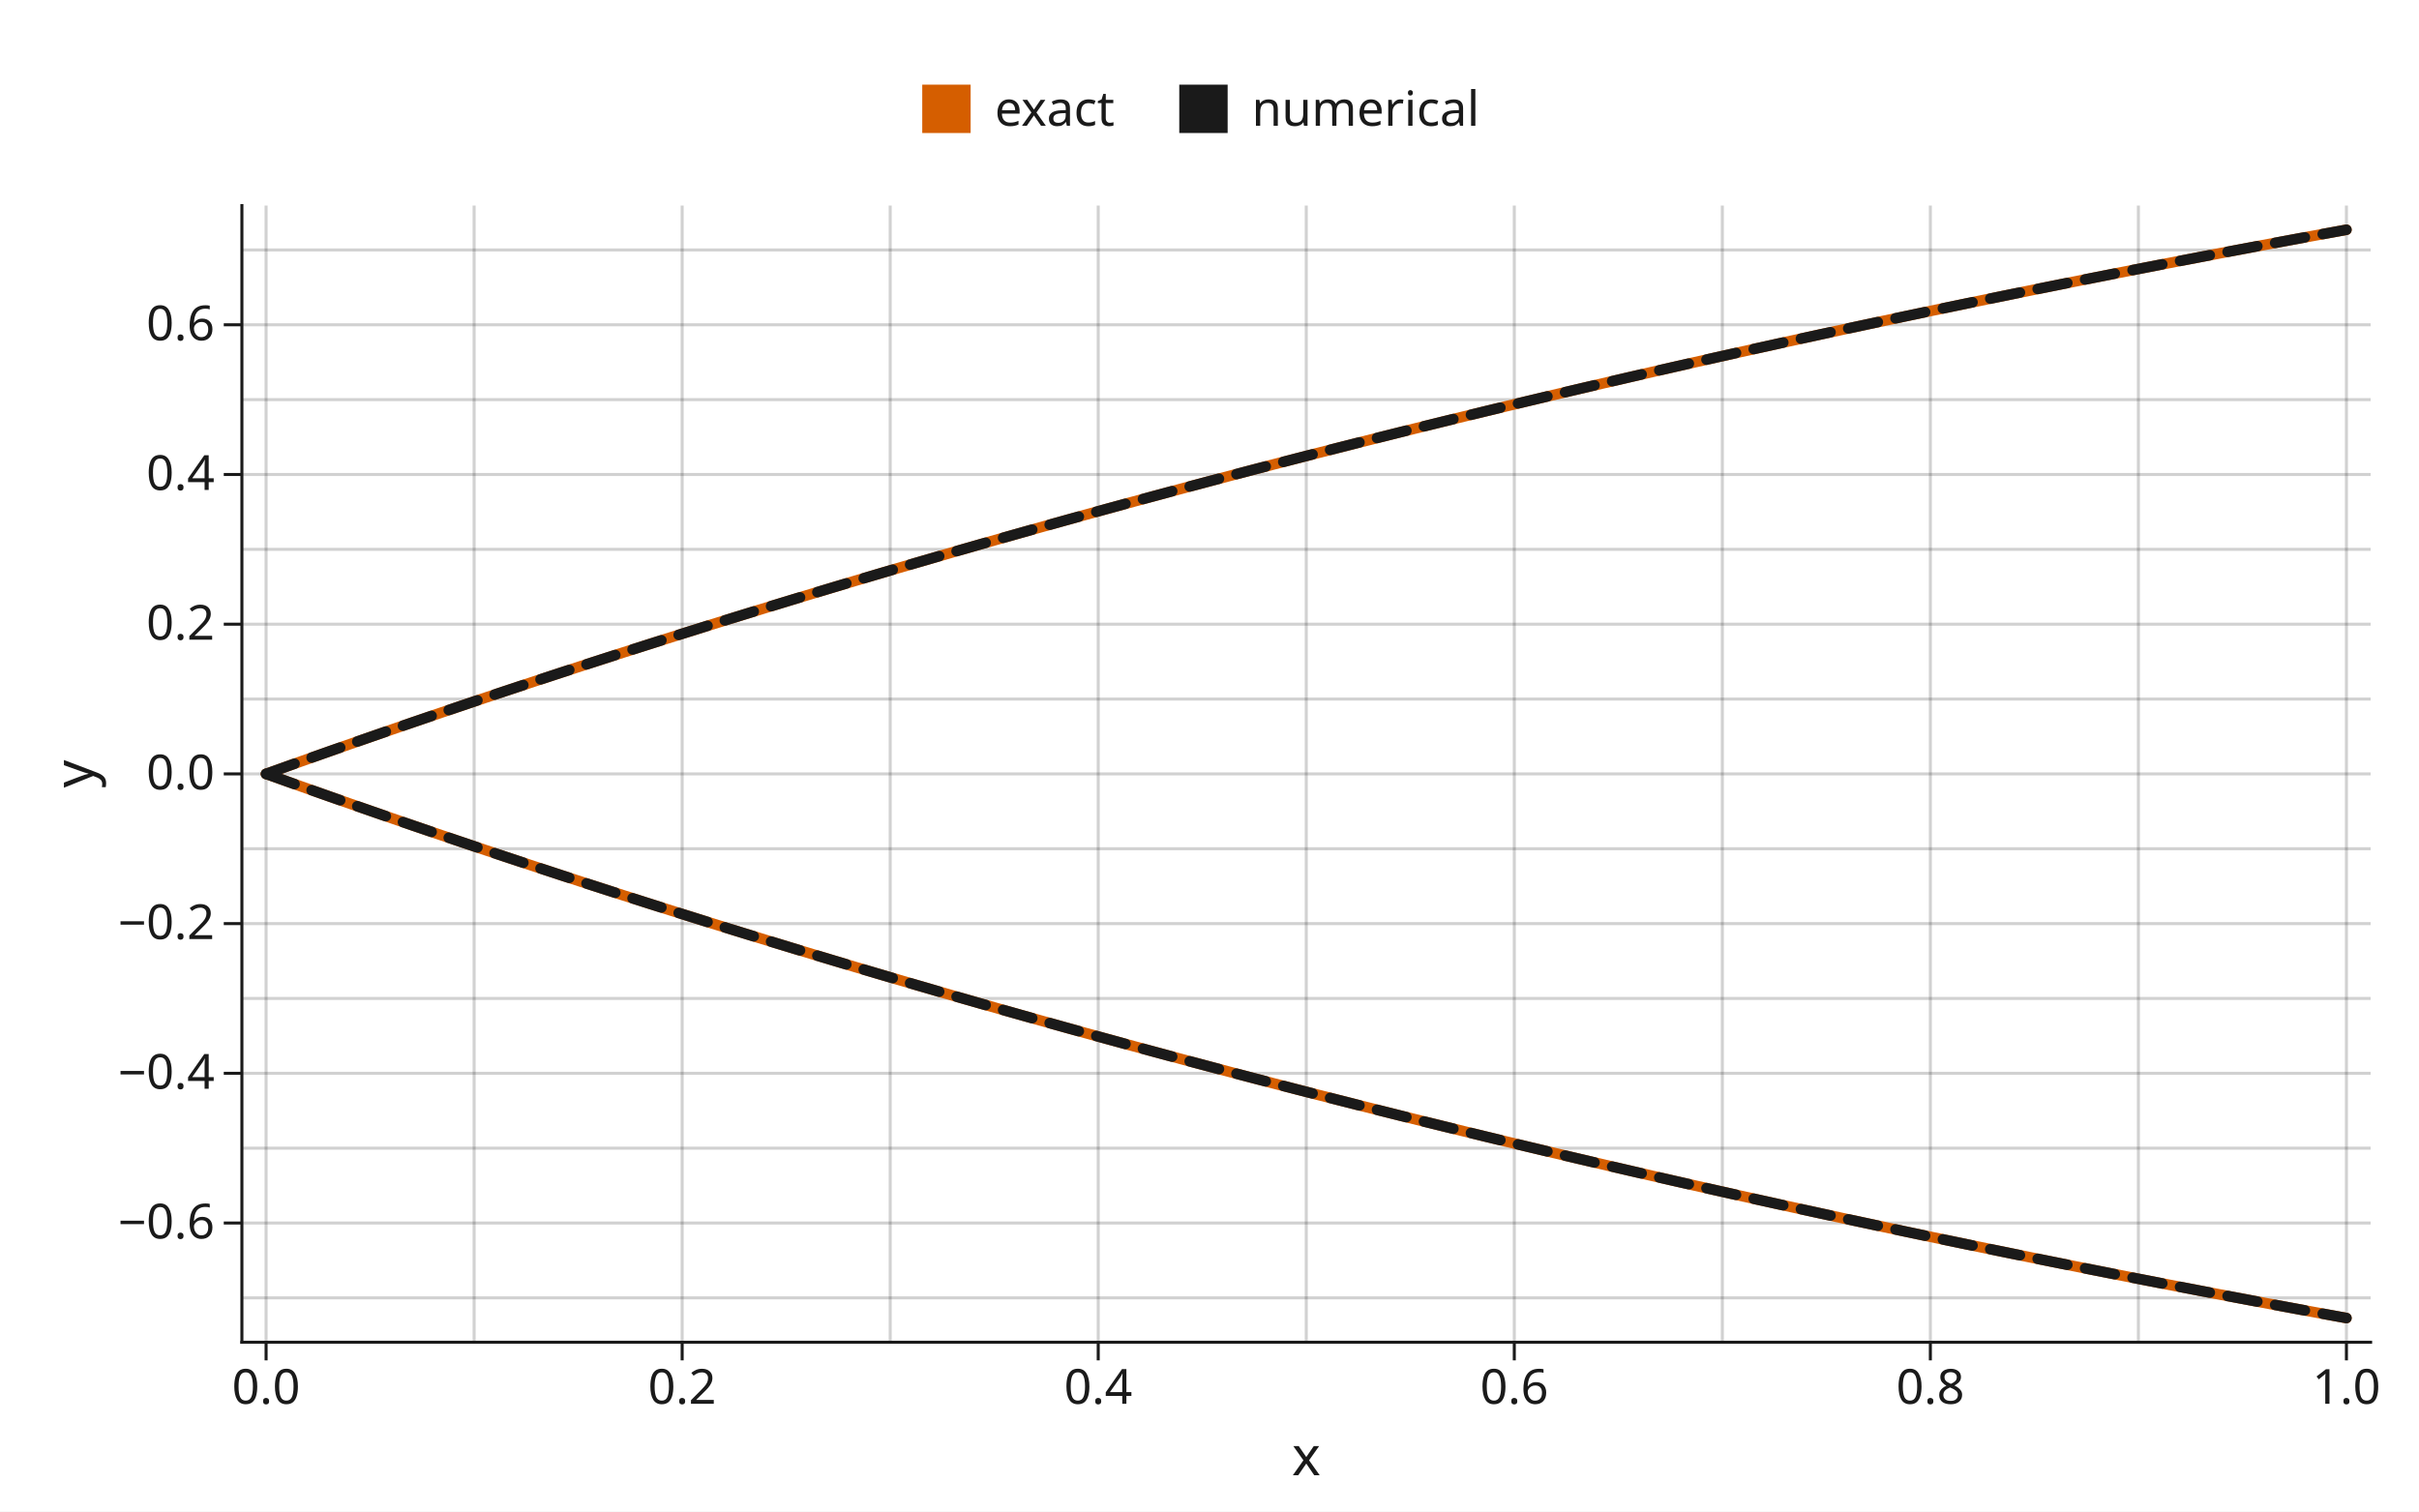
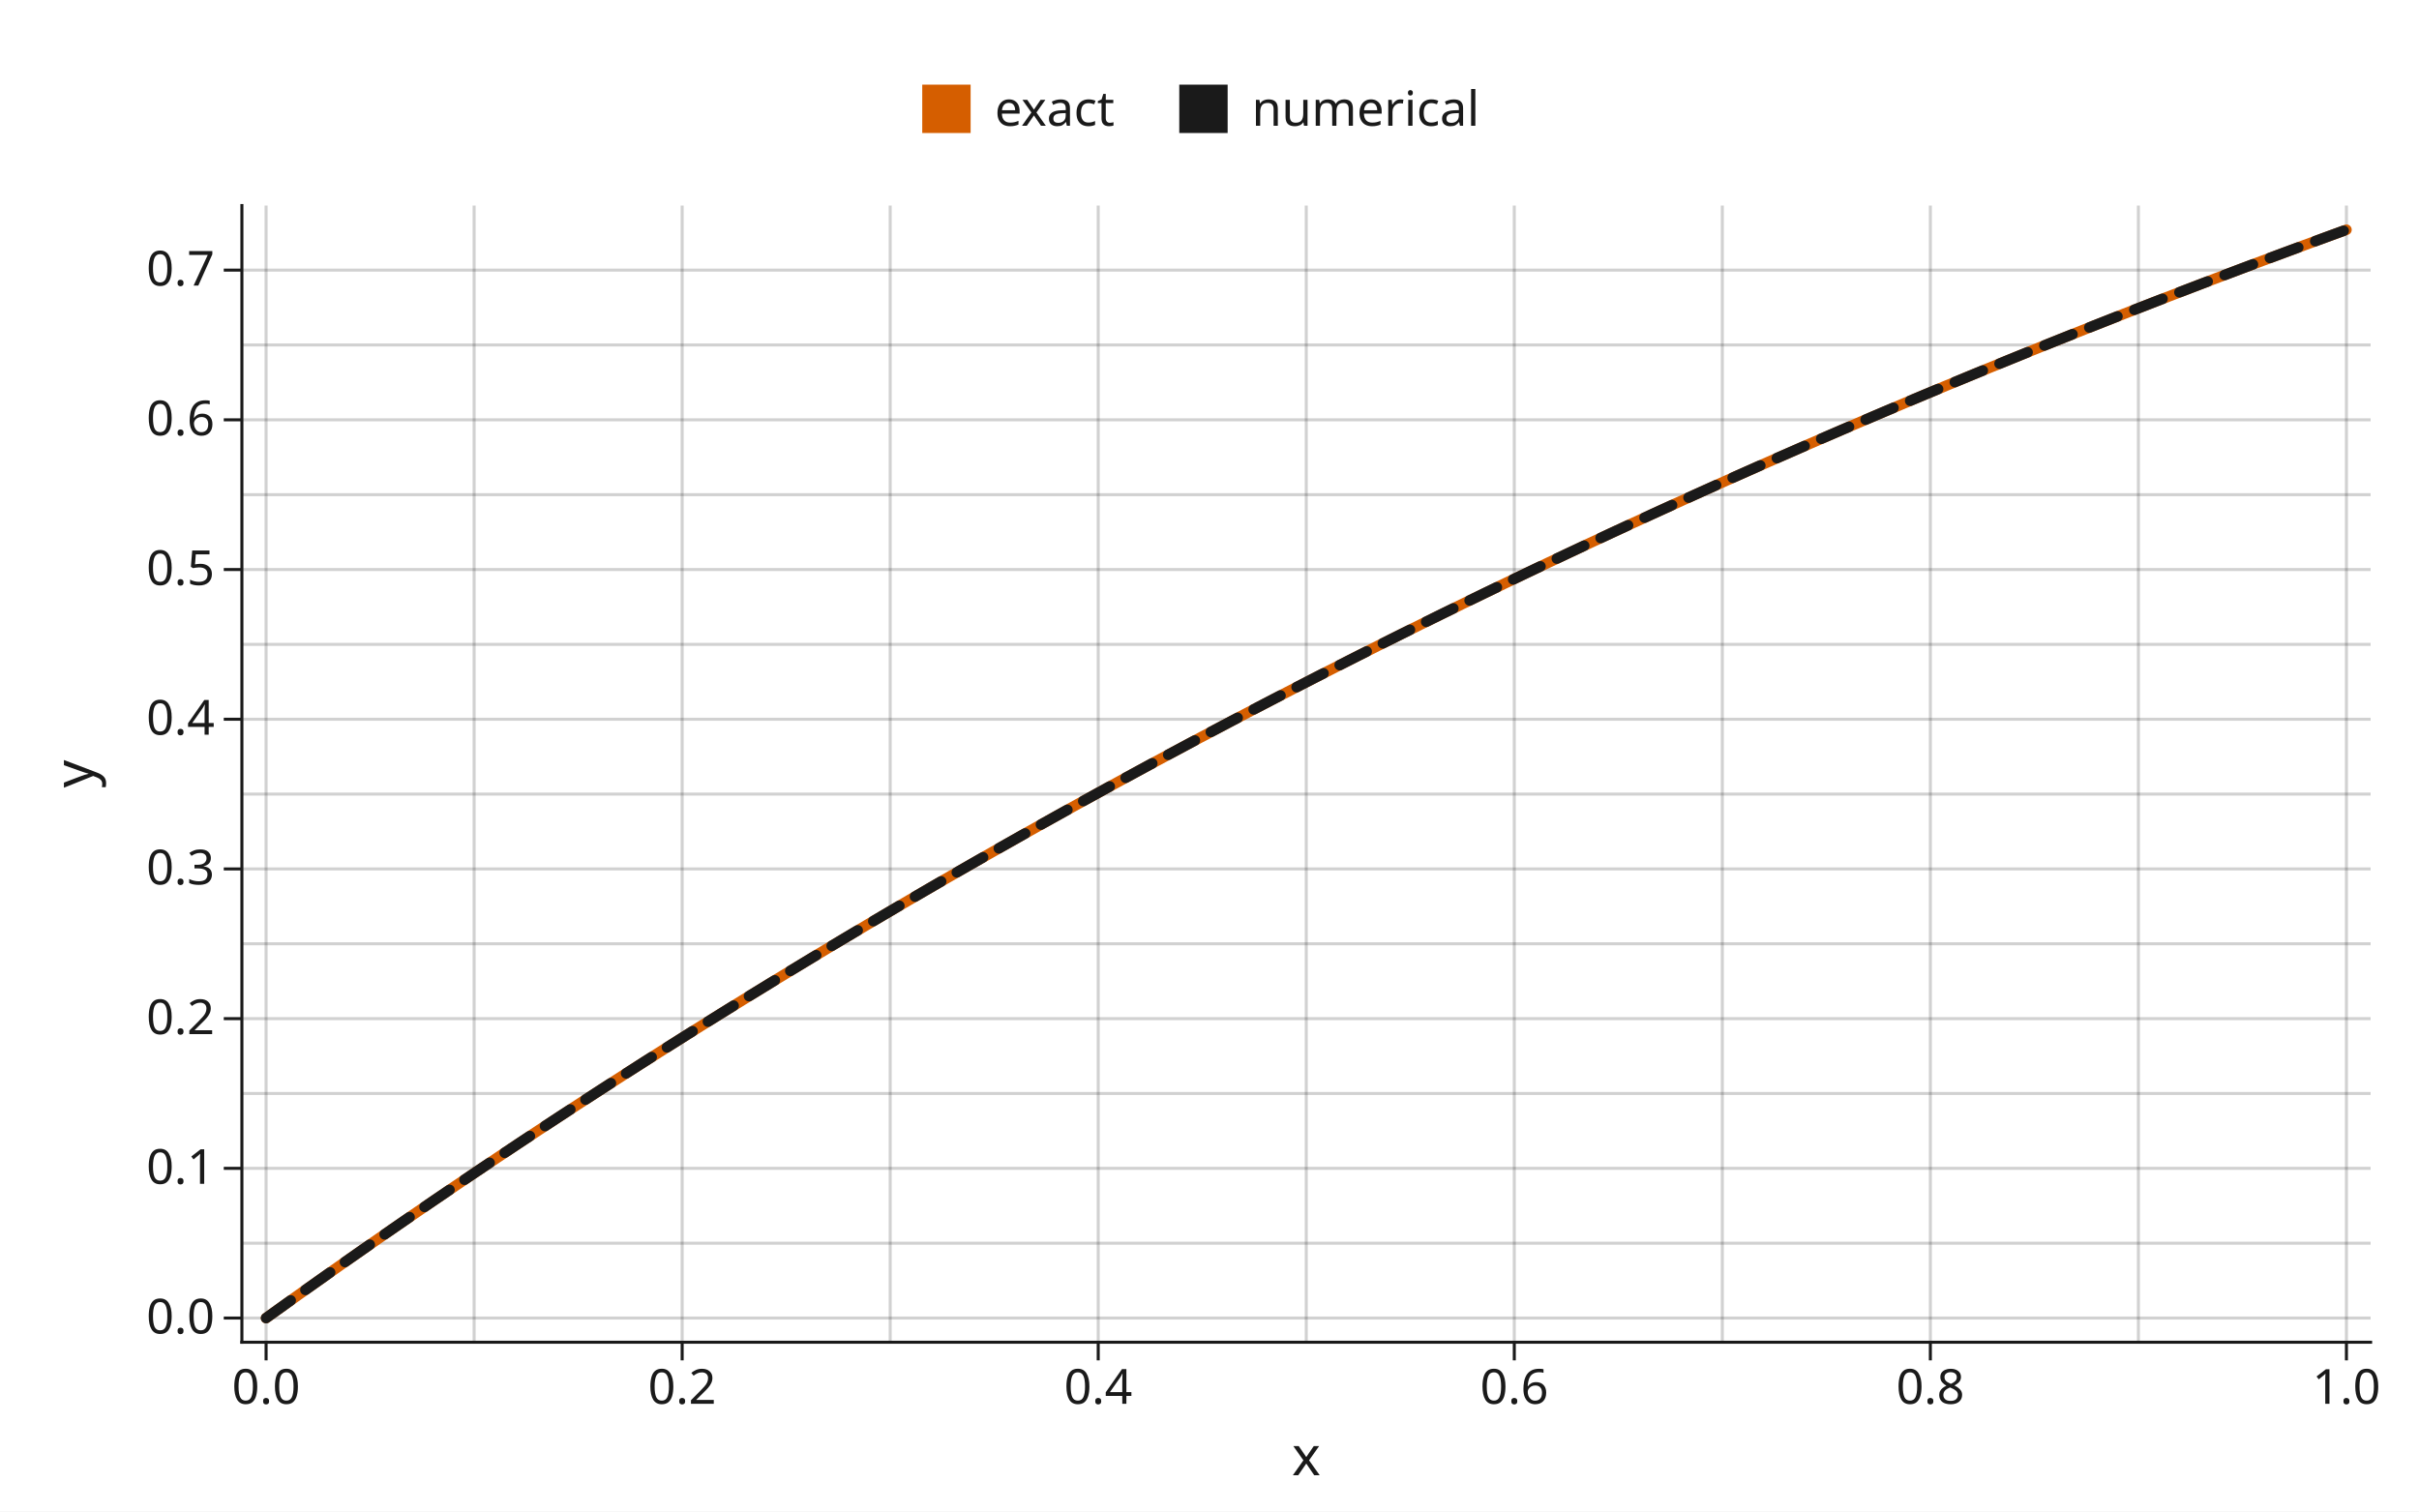
<svg xmlns="http://www.w3.org/2000/svg" width="680" height="425" viewBox="0 0 800 500" font-family="'Noto Sans', 'Helvetica Neue', Arial, sans-serif">
  <style>
@media (prefers-color-scheme: dark) {
  svg { color: #e2e8f0 }
  .background, [fill="white"] { fill: oklch(0.208 0.042 265.755) }
  [stroke="white"] { stroke: oklch(0.208 0.042 265.755) }
  [stroke="#000"] { stroke: #fff }
  [fill="black"], [fill="#1a1a1a"] { fill: #e2e8f0 }
  [stroke="black"], [stroke="#1a1a1a"] { stroke: #e2e8f0 }
  [fill="#0072B2"] { fill: #56B4E9 }
  [stroke="#0072B2"] { stroke: #56B4E9 }
  [fill="#444"] { fill: #cbd5e1 }
  [stroke="#444"] { stroke: #cbd5e1 }
  [fill="#bbb"] { fill: #475569 }
  [stroke="#bbb"] { stroke: #475569 }
}
</style>
  <rect class="background" width="800" height="500" fill="white" />
  <rect x="305" y="28" width="16" height="16" fill="#D55E00" />
  <text x="329" y="36" dy="0.35em" font-size="16" fill="#1a1a1a">exact</text>
  <rect x="390" y="28" width="16" height="16" fill="#1a1a1a" />
  <text x="414" y="36" dy="0.35em" font-size="16" fill="#1a1a1a">numerical</text>
  <svg color="#1a1a1a" y="52" x="0" viewBox="0 0 800 448" height="448" width="800" text-anchor="middle" font-size="16" fill="currentColor" class="plot-d6a7b5">
    <style>:where(.plot-d6a7b5) {
  --plot-background: white;
  display: block;
  height: auto;
  height: intrinsic;
  max-width: 100%;
}
:where(.plot-d6a7b5 text),
:where(.plot-d6a7b5 tspan) {
  white-space: pre;
}</style>
    <g stroke="currentColor" fill="none" aria-hidden="true" aria-label="y-axis tick">
-       <path d="M0,0L-6,0" transform="translate(80,352.5623)" />
-       <path d="M0,0L-6,0" transform="translate(80,303.0415)" />
-       <path d="M0,0L-6,0" transform="translate(80,253.5208)" />
-       <path d="M0,0L-6,0" transform="translate(80,204)" />
-       <path d="M0,0L-6,0" transform="translate(80,154.4792)" />
-       <path d="M0,0L-6,0" transform="translate(80,104.9585)" />
-       <path d="M0,0L-6,0" transform="translate(80,55.43772)" />
+       <path d="M0,0L-6,0" transform="translate(80,384)" />
+       <path d="M0,0L-6,0" transform="translate(80,334.4792)" />
+       <path d="M0,0L-6,0" transform="translate(80,284.9585)" />
+       <path d="M0,0L-6,0" transform="translate(80,235.4377)" />
+       <path d="M0,0L-6,0" transform="translate(80,185.917)" />
+       <path d="M0,0L-6,0" transform="translate(80,136.3962)" />
+       <path d="M0,0L-6,0" transform="translate(80,86.87544)" />
+       <path d="M0,0L-6,0" transform="translate(80,37.35468)" />
    </g>
    <g transform="translate(-9,0)" font-variant="tabular-nums" text-anchor="end" aria-label="y-axis tick label">
-       <text transform="translate(80,352.5623)" y="0.32em">−0.6</text>
-       <text transform="translate(80,303.0415)" y="0.32em">−0.4</text>
-       <text transform="translate(80,253.5208)" y="0.32em">−0.2</text>
-       <text transform="translate(80,204)" y="0.32em">0.0</text>
-       <text transform="translate(80,154.4792)" y="0.32em">0.2</text>
-       <text transform="translate(80,104.9585)" y="0.32em">0.4</text>
-       <text transform="translate(80,55.43772)" y="0.32em">0.6</text>
+       <text transform="translate(80,384)" y="0.32em">0.0</text>
+       <text transform="translate(80,334.4792)" y="0.32em">0.1</text>
+       <text transform="translate(80,284.9585)" y="0.32em">0.2</text>
+       <text transform="translate(80,235.4377)" y="0.32em">0.3</text>
+       <text transform="translate(80,185.917)" y="0.32em">0.4</text>
+       <text transform="translate(80,136.3962)" y="0.32em">0.5</text>
+       <text transform="translate(80,86.87544)" y="0.32em">0.6</text>
+       <text transform="translate(80,37.35468)" y="0.32em">0.7</text>
    </g>
    <g font-size="18" transform="translate(-62,0)" aria-label="y-axis label">
      <text transform="translate(80,204) rotate(-90)" y="0.71em">y</text>
    </g>
    <g stroke="currentColor" fill="none" aria-hidden="true" aria-label="x-axis tick">
      <path d="M0,0L0,6" transform="translate(88,392)" />
      <path d="M0,0L0,6" transform="translate(225.6,392)" />
      <path d="M0,0L0,6" transform="translate(363.2,392)" />
      <path d="M0,0L0,6" transform="translate(500.8,392)" />
      <path d="M0,0L0,6" transform="translate(638.4,392)" />
      <path d="M0,0L0,6" transform="translate(776,392)" />
    </g>
    <g transform="translate(0,9)" font-variant="tabular-nums" aria-label="x-axis tick label">
      <text transform="translate(88,392)" y="0.71em">0.0</text>
      <text transform="translate(225.6,392)" y="0.71em">0.2</text>
      <text transform="translate(363.2,392)" y="0.71em">0.4</text>
      <text transform="translate(500.8,392)" y="0.71em">0.6</text>
      <text transform="translate(638.4,392)" y="0.71em">0.8</text>
      <text transform="translate(776,392)" y="0.71em">1.0</text>
    </g>
    <g font-size="18" transform="translate(0,44)" aria-label="x-axis label">
      <text transform="translate(432,392)">x</text>
    </g>
    <g stroke-opacity="0.18" stroke="#000" aria-hidden="true" aria-label="x-grid">
      <line y2="392" y1="16" x2="88" x1="88" />
      <line y2="392" y1="16" x2="156.8" x1="156.8" />
      <line y2="392" y1="16" x2="225.6" x1="225.6" />
      <line y2="392" y1="16" x2="294.4" x1="294.4" />
      <line y2="392" y1="16" x2="363.2" x1="363.2" />
      <line y2="392" y1="16" x2="432" x1="432" />
      <line y2="392" y1="16" x2="500.8" x1="500.8" />
      <line y2="392" y1="16" x2="569.6" x1="569.6" />
      <line y2="392" y1="16" x2="638.4" x1="638.4" />
      <line y2="392" y1="16" x2="707.2" x1="707.2" />
      <line y2="392" y1="16" x2="776" x1="776" />
    </g>
    <g stroke-opacity="0.18" stroke="#000" aria-hidden="true" aria-label="y-grid">
-       <line y2="377.323" y1="377.323" x2="784" x1="80" />
-       <line y2="352.562" y1="352.562" x2="784" x1="80" />
-       <line y2="327.802" y1="327.802" x2="784" x1="80" />
-       <line y2="303.042" y1="303.042" x2="784" x1="80" />
-       <line y2="278.281" y1="278.281" x2="784" x1="80" />
-       <line y2="253.521" y1="253.521" x2="784" x1="80" />
-       <line y2="228.76" y1="228.76" x2="784" x1="80" />
-       <line y2="204" y1="204" x2="784" x1="80" />
-       <line y2="179.24" y1="179.24" x2="784" x1="80" />
-       <line y2="154.479" y1="154.479" x2="784" x1="80" />
-       <line y2="129.719" y1="129.719" x2="784" x1="80" />
-       <line y2="104.958" y1="104.958" x2="784" x1="80" />
-       <line y2="80.198" y1="80.198" x2="784" x1="80" />
-       <line y2="55.438" y1="55.438" x2="784" x1="80" />
-       <line y2="30.677" y1="30.677" x2="784" x1="80" />
+       <line y2="384" y1="384" x2="784" x1="80" />
+       <line y2="359.24" y1="359.24" x2="784" x1="80" />
+       <line y2="334.479" y1="334.479" x2="784" x1="80" />
+       <line y2="309.719" y1="309.719" x2="784" x1="80" />
+       <line y2="284.958" y1="284.958" x2="784" x1="80" />
+       <line y2="260.198" y1="260.198" x2="784" x1="80" />
+       <line y2="235.438" y1="235.438" x2="784" x1="80" />
+       <line y2="210.677" y1="210.677" x2="784" x1="80" />
+       <line y2="185.917" y1="185.917" x2="784" x1="80" />
+       <line y2="161.157" y1="161.157" x2="784" x1="80" />
+       <line y2="136.396" y1="136.396" x2="784" x1="80" />
+       <line y2="111.636" y1="111.636" x2="784" x1="80" />
+       <line y2="86.875" y1="86.875" x2="784" x1="80" />
+       <line y2="62.115" y1="62.115" x2="784" x1="80" />
+       <line y2="37.355" y1="37.355" x2="784" x1="80" />
    </g>
-     <clipPath id="plot-clip-2">
+     <clipPath id="plot-clip-1">
      <rect height="376" width="704" y="16" x="80" />
    </clipPath>
-     <g clip-path="url(#plot-clip-2)" aria-label="line">
+     <g clip-path="url(#plot-clip-1)" aria-label="line">
      <g stroke-linecap="round" stroke-linejoin="round" stroke-width="3.5" fill="none">
-         <path d="M88,204L94.949,201.507L101.899,199.031L108.848,196.572L115.798,194.129L122.747,191.703L129.697,189.293L136.646,186.899L143.596,184.522L150.545,182.16L157.495,179.814L164.444,177.484L171.394,175.17L178.343,172.871L185.293,170.588L192.242,168.321L199.192,166.068L206.141,163.831L213.091,161.609L220.04,159.402L226.99,157.21L233.939,155.033L240.889,152.87L247.838,150.722L254.788,148.589L261.737,146.47L268.687,144.366L275.636,142.275L282.586,140.199L289.535,138.137L296.485,136.09L303.434,134.056L310.384,132.035L317.333,130.029L324.283,128.036L331.232,126.057L338.182,124.091L345.131,122.139L352.081,120.2L359.03,118.274L365.98,116.362L372.929,114.462L379.879,112.576L386.828,110.702L393.778,108.841L400.727,106.993L407.677,105.157L414.626,103.335L421.576,101.524L428.525,99.726L435.475,97.94L442.424,96.167L449.374,94.405L456.323,92.656L463.273,90.919L470.222,89.194L477.172,87.48L484.121,85.779L491.071,84.089L498.02,82.41L504.97,80.744L511.919,79.088L518.869,77.444L525.818,75.812L532.768,74.19L539.717,72.58L546.667,70.981L553.616,69.393L560.566,67.816L567.515,66.25L574.465,64.695L581.414,63.15L588.364,61.617L595.313,60.093L602.263,58.581L609.212,57.079L616.162,55.587L623.111,54.105L630.061,52.634L637.01,51.173L643.96,49.723L650.909,48.282L657.859,46.851L664.808,45.43L671.758,44.02L678.707,42.619L685.657,41.227L692.606,39.846L699.556,38.474L706.505,37.111L713.455,35.758L720.404,34.415L727.354,33.081L734.303,31.756L741.253,30.441L748.202,29.134L755.152,27.837L762.101,26.549L769.051,25.27L776,24" stroke="#D55E00" />
-         <path d="M88,204L94.949,206.493L101.899,208.969L108.848,211.428L115.798,213.871L122.747,216.297L129.697,218.707L136.646,221.101L143.596,223.478L150.545,225.84L157.495,228.186L164.444,230.516L171.394,232.83L178.343,235.129L185.293,237.412L192.242,239.679L199.192,241.932L206.141,244.169L213.091,246.391L220.04,248.598L226.99,250.79L233.939,252.967L240.889,255.13L247.838,257.278L254.788,259.411L261.737,261.53L268.687,263.634L275.636,265.725L282.586,267.801L289.535,269.863L296.485,271.91L303.434,273.944L310.384,275.965L317.333,277.971L324.283,279.964L331.232,281.943L338.182,283.909L345.131,285.861L352.081,287.8L359.03,289.726L365.98,291.638L372.929,293.538L379.879,295.424L386.828,297.298L393.778,299.159L400.727,301.007L407.677,302.843L414.626,304.665L421.576,306.476L428.525,308.274L435.475,310.06L442.424,311.833L449.374,313.595L456.323,315.344L463.273,317.081L470.222,318.806L477.172,320.52L484.121,322.221L491.071,323.911L498.02,325.59L504.97,327.256L511.919,328.912L518.869,330.556L525.818,332.188L532.768,333.81L539.717,335.42L546.667,337.019L553.616,338.607L560.566,340.184L567.515,341.75L574.465,343.305L581.414,344.85L588.364,346.383L595.313,347.907L602.263,349.419L609.212,350.921L616.162,352.413L623.111,353.895L630.061,355.366L637.01,356.827L643.96,358.277L650.909,359.718L657.859,361.149L664.808,362.57L671.758,363.98L678.707,365.381L685.657,366.773L692.606,368.154L699.556,369.526L706.505,370.889L713.455,372.242L720.404,373.585L727.354,374.919L734.303,376.244L741.253,377.559L748.202,378.866L755.152,380.163L762.101,381.451L769.051,382.73L776,384" stroke="#D55E00" />
+         <path d="M88,384L94.949,379.015L101.899,374.063L108.848,369.144L115.798,364.259L122.747,359.406L129.697,354.586L136.646,349.799L143.596,345.043L150.545,340.32L157.495,335.628L164.444,330.968L171.394,326.34L178.343,321.743L185.293,317.176L192.242,312.641L199.192,308.136L206.141,303.662L213.091,299.218L220.04,294.804L226.99,290.42L233.939,286.065L240.889,281.74L247.838,277.444L254.788,273.178L261.737,268.94L268.687,264.731L275.636,260.551L282.586,256.399L289.535,252.275L296.485,248.179L303.434,244.111L310.384,240.071L317.333,236.058L324.283,232.073L331.232,228.114L338.182,224.183L345.131,220.278L352.081,216.4L359.03,212.549L365.98,208.724L372.929,204.925L379.879,201.151L386.828,197.404L393.778,193.682L400.727,189.986L407.677,186.315L414.626,182.669L421.576,179.048L428.525,175.452L435.475,171.881L442.424,168.334L449.374,164.811L456.323,161.312L463.273,157.838L470.222,154.387L477.172,150.96L484.121,147.557L491.071,144.177L498.02,140.821L504.97,137.487L511.919,134.176L518.869,130.889L525.818,127.623L532.768,124.381L539.717,121.161L546.667,117.963L553.616,114.787L560.566,111.633L567.515,108.5L574.465,105.39L581.414,102.301L588.364,99.233L595.313,96.187L602.263,93.162L609.212,90.157L616.162,87.174L623.111,84.211L630.061,81.269L637.01,78.347L643.96,75.445L650.909,72.564L657.859,69.702L664.808,66.861L671.758,64.039L678.707,61.237L685.657,58.455L692.606,55.691L699.556,52.947L706.505,50.223L713.455,47.517L720.404,44.83L727.354,42.162L734.303,39.512L741.253,36.881L748.202,34.269L755.152,31.675L762.101,29.098L769.051,26.54L776,24" stroke="#D55E00" />
      </g>
    </g>
-     <g clip-path="url(#plot-clip-2)" aria-label="line">
+     <g clip-path="url(#plot-clip-1)" aria-label="line">
      <g stroke-dasharray="10 6" stroke-linecap="round" stroke-linejoin="round" stroke-width="3.5" fill="none">
-         <path d="M88,204L94.949,201.507L101.899,199.031L108.848,196.572L115.798,194.129L122.747,191.703L129.697,189.293L136.646,186.899L143.596,184.522L150.545,182.16L157.495,179.814L164.444,177.484L171.394,175.17L178.343,172.871L185.293,170.588L192.242,168.321L199.192,166.068L206.141,163.831L213.091,161.609L220.04,159.402L226.99,157.21L233.939,155.033L240.889,152.87L247.838,150.722L254.788,148.589L261.737,146.47L268.687,144.366L275.636,142.275L282.586,140.199L289.535,138.137L296.485,136.09L303.434,134.056L310.384,132.035L317.333,130.029L324.283,128.036L331.232,126.057L338.182,124.091L345.131,122.139L352.081,120.2L359.03,118.274L365.98,116.362L372.929,114.462L379.879,112.576L386.828,110.702L393.778,108.841L400.727,106.993L407.677,105.157L414.626,103.335L421.576,101.524L428.525,99.726L435.475,97.94L442.424,96.167L449.374,94.405L456.323,92.656L463.273,90.919L470.222,89.194L477.172,87.48L484.121,85.779L491.071,84.089L498.02,82.41L504.97,80.744L511.919,79.088L518.869,77.444L525.818,75.812L532.768,74.19L539.717,72.58L546.667,70.981L553.616,69.393L560.566,67.816L567.515,66.25L574.465,64.695L581.414,63.15L588.364,61.617L595.313,60.093L602.263,58.581L609.212,57.079L616.162,55.587L623.111,54.105L630.061,52.634L637.01,51.173L643.96,49.723L650.909,48.282L657.859,46.851L664.808,45.43L671.758,44.02L678.707,42.619L685.657,41.227L692.606,39.846L699.556,38.474L706.505,37.111L713.455,35.758L720.404,34.415L727.354,33.081L734.303,31.756L741.253,30.441L748.202,29.134L755.152,27.837L762.101,26.549L769.051,25.27L776,24" stroke="#1a1a1a" />
-         <path d="M88,204L94.949,206.493L101.899,208.969L108.848,211.428L115.798,213.871L122.747,216.297L129.697,218.707L136.646,221.101L143.596,223.478L150.545,225.84L157.495,228.186L164.444,230.516L171.394,232.83L178.343,235.129L185.293,237.412L192.242,239.679L199.192,241.932L206.141,244.169L213.091,246.391L220.04,248.598L226.99,250.79L233.939,252.967L240.889,255.13L247.838,257.278L254.788,259.411L261.737,261.53L268.687,263.634L275.636,265.725L282.586,267.801L289.535,269.863L296.485,271.91L303.434,273.944L310.384,275.965L317.333,277.971L324.283,279.964L331.232,281.943L338.182,283.909L345.131,285.861L352.081,287.8L359.03,289.726L365.98,291.638L372.929,293.538L379.879,295.424L386.828,297.298L393.778,299.159L400.727,301.007L407.677,302.843L414.626,304.665L421.576,306.476L428.525,308.274L435.475,310.06L442.424,311.833L449.374,313.595L456.323,315.344L463.273,317.081L470.222,318.806L477.172,320.52L484.121,322.221L491.071,323.911L498.02,325.59L504.97,327.256L511.919,328.912L518.869,330.556L525.818,332.188L532.768,333.81L539.717,335.42L546.667,337.019L553.616,338.607L560.566,340.184L567.515,341.75L574.465,343.305L581.414,344.85L588.364,346.383L595.313,347.907L602.263,349.419L609.212,350.921L616.162,352.413L623.111,353.895L630.061,355.366L637.01,356.827L643.96,358.277L650.909,359.718L657.859,361.149L664.808,362.57L671.758,363.98L678.707,365.381L685.657,366.773L692.606,368.154L699.556,369.526L706.505,370.889L713.455,372.242L720.404,373.585L727.354,374.919L734.303,376.244L741.253,377.559L748.202,378.866L755.152,380.163L762.101,381.451L769.051,382.73L776,384" stroke="#1a1a1a" />
+         <path d="M88,384L94.949,379.015L101.899,374.063L108.848,369.144L115.798,364.259L122.747,359.406L129.697,354.586L136.646,349.799L143.596,345.043L150.545,340.32L157.495,335.628L164.444,330.968L171.394,326.34L178.343,321.743L185.293,317.176L192.242,312.641L199.192,308.136L206.141,303.662L213.091,299.218L220.04,294.804L226.99,290.42L233.939,286.065L240.889,281.74L247.838,277.444L254.788,273.178L261.737,268.94L268.687,264.731L275.636,260.551L282.586,256.399L289.535,252.275L296.485,248.179L303.434,244.111L310.384,240.071L317.333,236.058L324.283,232.073L331.232,228.114L338.182,224.183L345.131,220.278L352.081,216.4L359.03,212.549L365.98,208.724L372.929,204.925L379.879,201.151L386.828,197.404L393.778,193.682L400.727,189.986L407.677,186.315L414.626,182.669L421.576,179.048L428.525,175.452L435.475,171.881L442.424,168.334L449.374,164.811L456.323,161.312L463.273,157.838L470.222,154.387L477.172,150.96L484.121,147.557L491.071,144.177L498.02,140.821L504.97,137.487L511.919,134.176L518.869,130.889L525.818,127.623L532.768,124.381L539.717,121.161L546.667,117.963L553.616,114.787L560.566,111.633L567.515,108.5L574.465,105.39L581.414,102.301L588.364,99.233L595.313,96.187L602.263,93.162L609.212,90.157L616.162,87.174L623.111,84.211L630.061,81.269L637.01,78.347L643.96,75.445L650.909,72.564L657.859,69.702L664.808,66.861L671.758,64.039L678.707,61.237L685.657,58.455L692.606,55.691L699.556,52.947L706.505,50.223L713.455,47.517L720.404,44.83L727.354,42.162L734.303,39.512L741.253,36.881L748.202,34.269L755.152,31.675L762.101,29.098L769.051,26.54L776,24" stroke="#1a1a1a" />
      </g>
    </g>
    <line y2="392" y1="392" x2="784" x1="80" stroke-linecap="square" stroke="currentColor" aria-label="frame" />
    <line y2="392" y1="16" x2="80" x1="80" stroke-linecap="square" stroke="currentColor" aria-label="frame" />
  </svg>
</svg>
